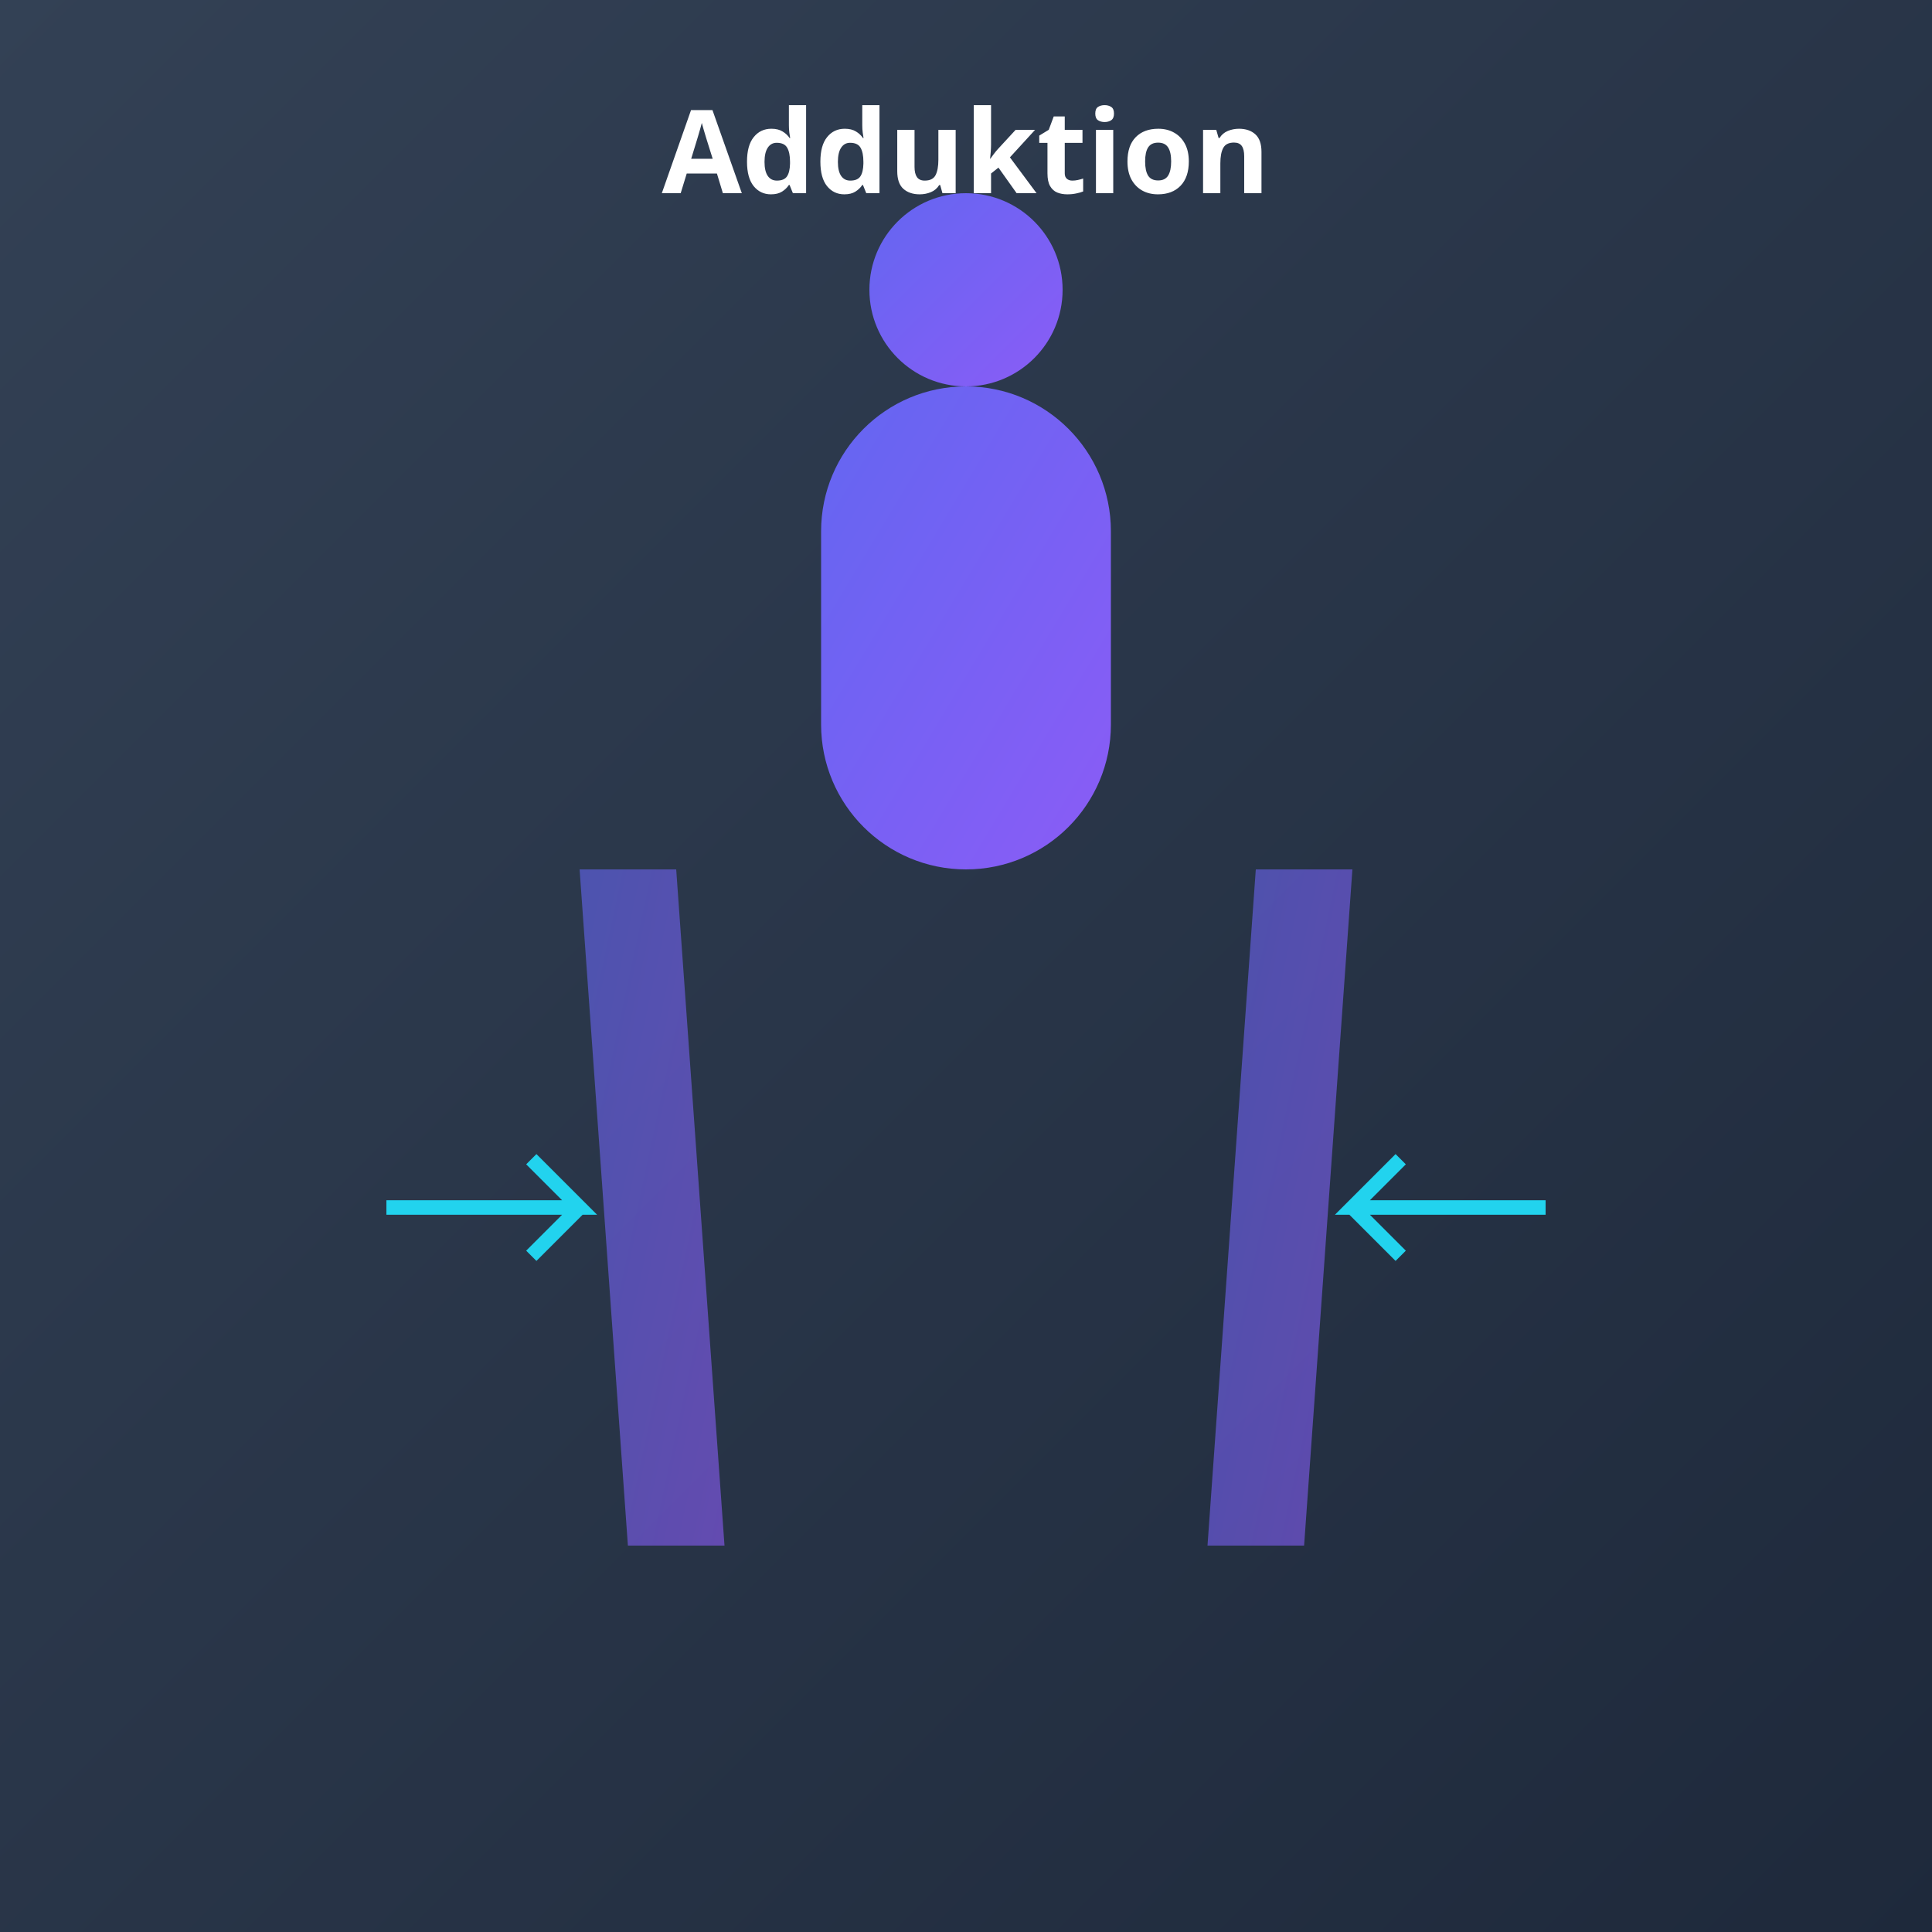
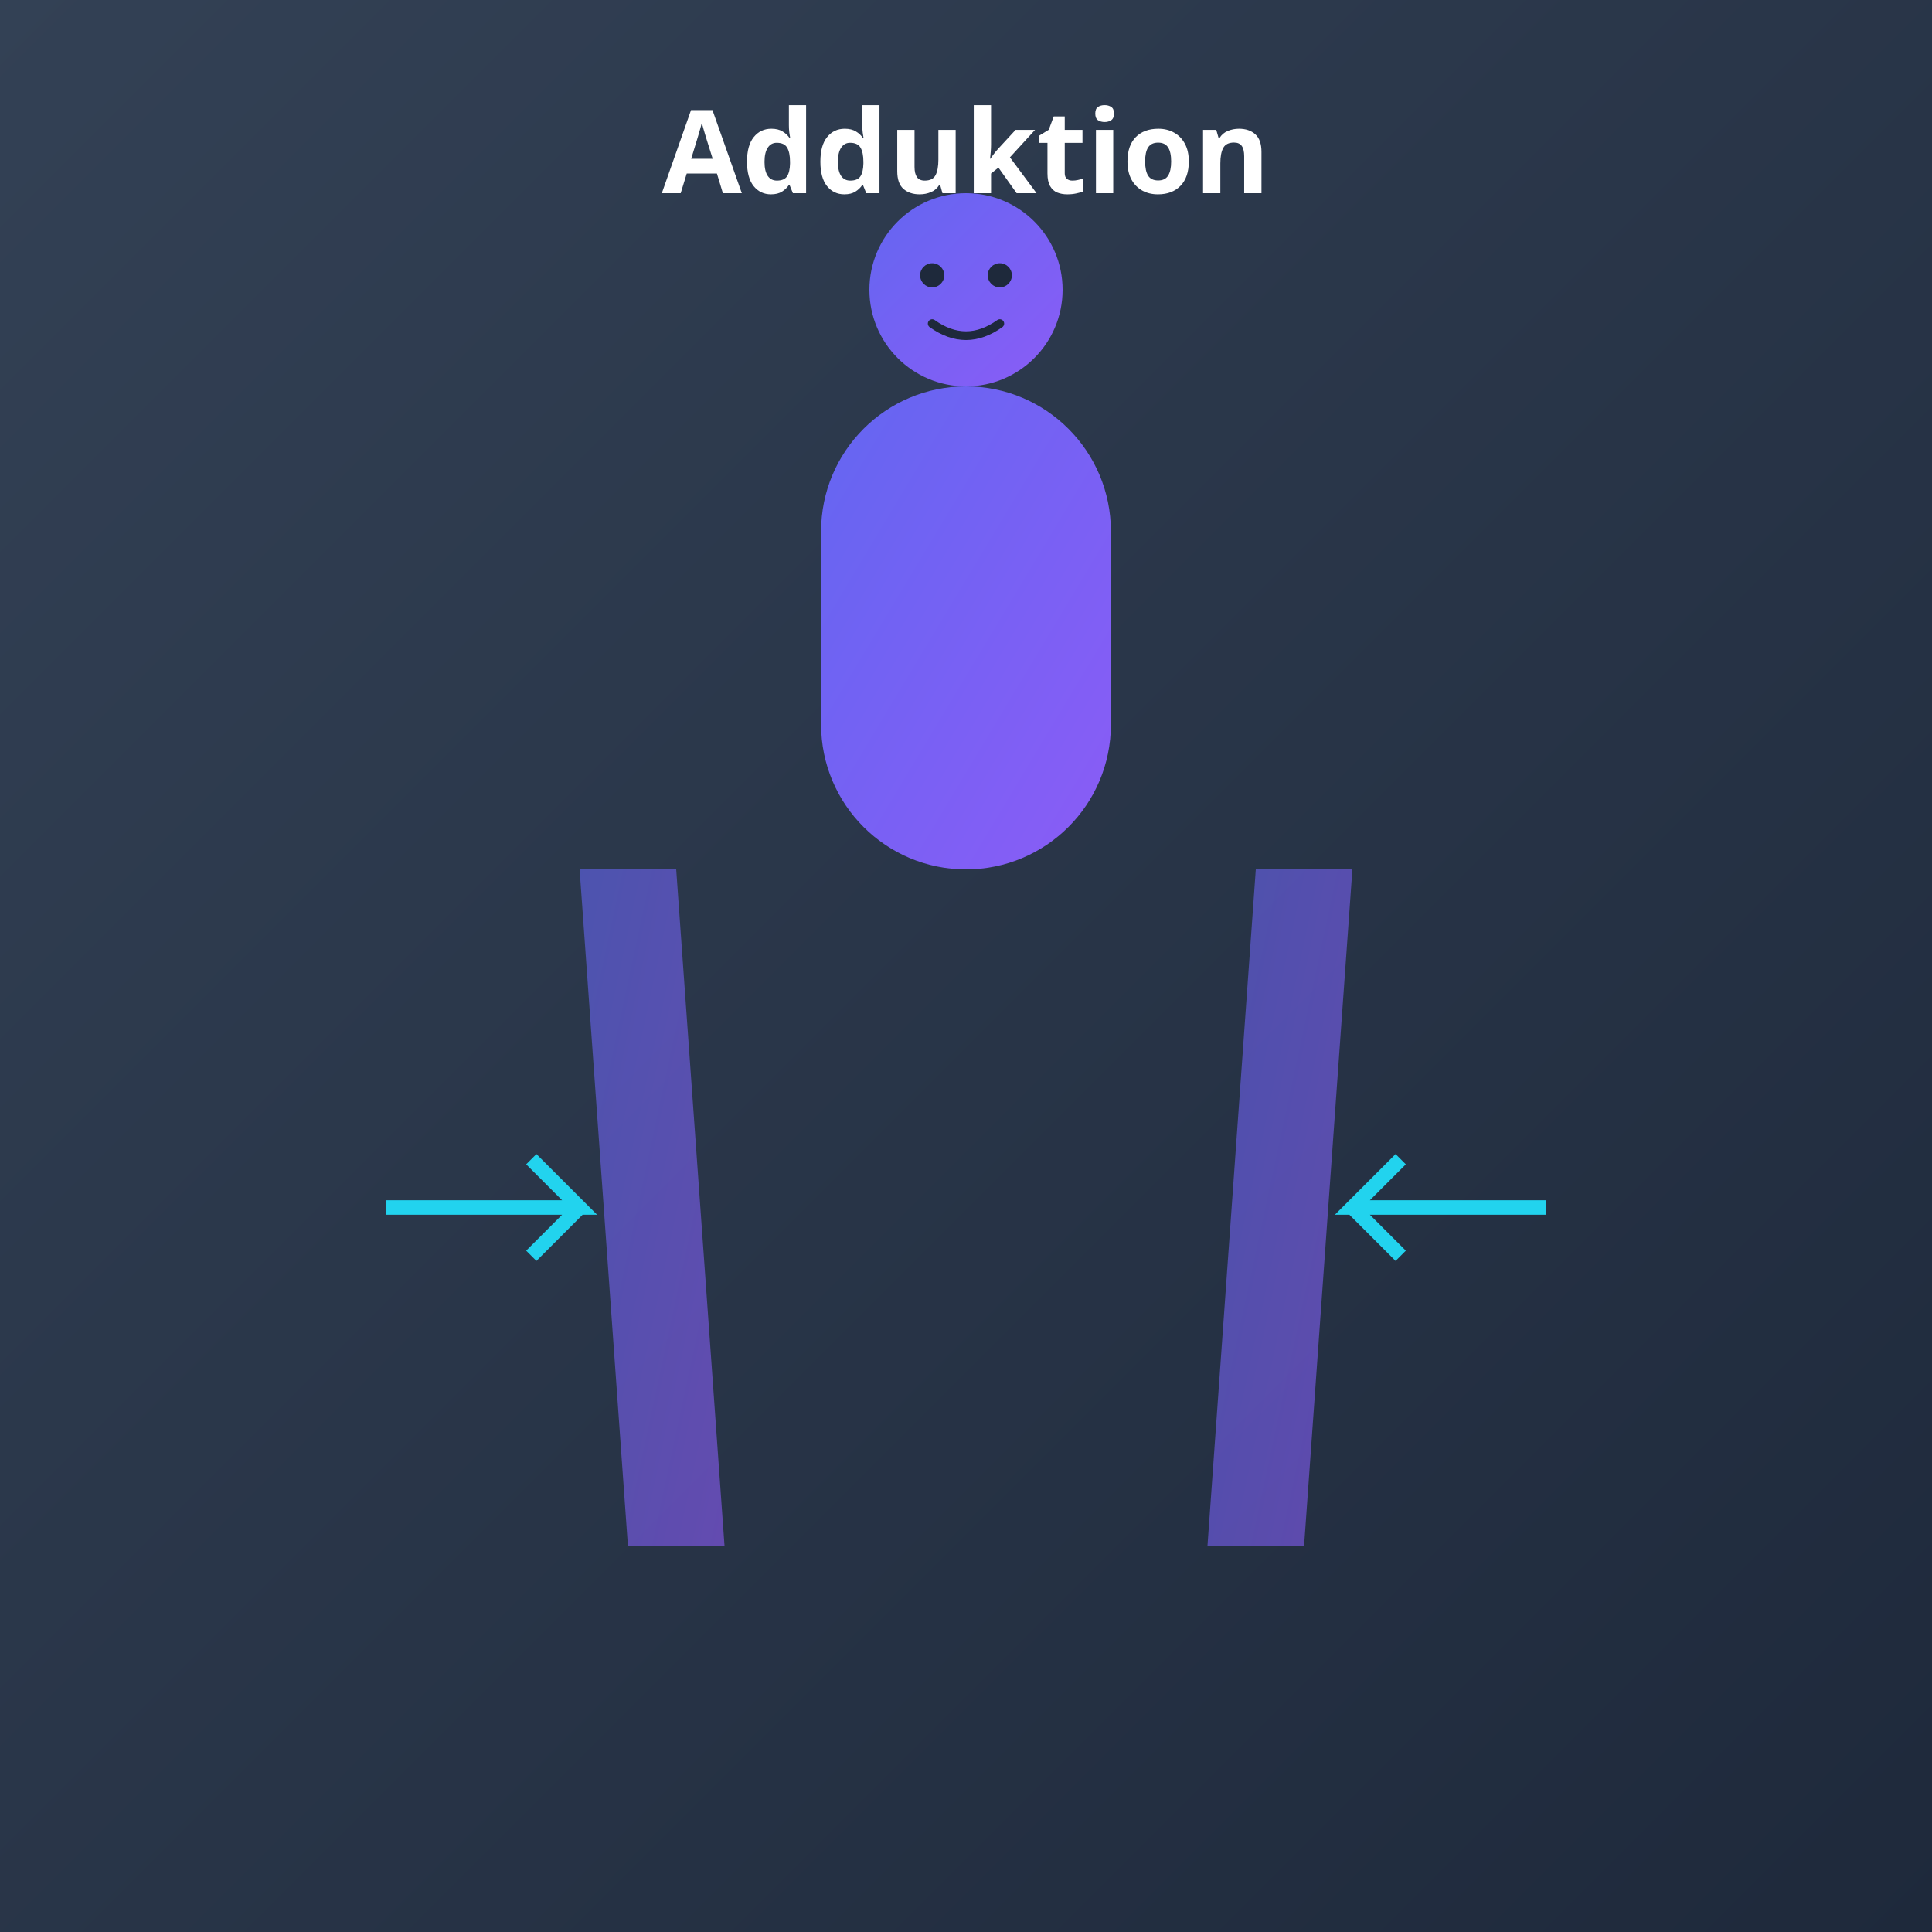
<svg xmlns="http://www.w3.org/2000/svg" width="400" height="400" viewBox="0 0 400 400">
  <defs>
    <linearGradient id="bg1" x1="0%" y1="0%" x2="100%" y2="100%">
      <stop offset="0%" style="stop-color:#334155;stop-opacity:1" />
      <stop offset="100%" style="stop-color:#1e293b;stop-opacity:1" />
    </linearGradient>
    <linearGradient id="leg1" x1="0%" y1="0%" x2="100%" y2="100%">
      <stop offset="0%" style="stop-color:#6366f1;stop-opacity:1" />
      <stop offset="100%" style="stop-color:#8b5cf6;stop-opacity:1" />
    </linearGradient>
  </defs>
  <rect width="400" height="400" fill="url(#bg1)" />
  <text x="200" y="40" font-family="system-ui" font-size="24" font-weight="bold" fill="#ffffff" text-anchor="middle">Adduktion</text>
  <path d="M 120 180 L 140 180 L 150 320 L 130 320 Z" fill="url(#leg1)" opacity="0.6">
    <animate attributeName="d" values="M 120 180 L 140 180 L 150 320 L 130 320 Z;                      M 150 180 L 170 180 L 180 320 L 160 320 Z;                      M 120 180 L 140 180 L 150 320 L 130 320 Z" dur="2s" repeatCount="indefinite" />
  </path>
  <path d="M 280 180 L 260 180 L 250 320 L 270 320 Z" fill="url(#leg1)" opacity="0.6">
    <animate attributeName="d" values="M 280 180 L 260 180 L 250 320 L 270 320 Z;                      M 250 180 L 230 180 L 220 320 L 240 320 Z;                      M 280 180 L 260 180 L 250 320 L 270 320 Z" dur="2s" repeatCount="indefinite" />
  </path>
  <rect x="170" y="80" width="60" height="100" rx="30" fill="url(#leg1)" />
  <circle cx="200" cy="60" r="20" fill="url(#leg1)" />
+   <circle cx="193" cy="57" r="2.5" fill="#1e293b" />
+   <circle cx="207" cy="57" r="2.5" fill="#1e293b" />
+   <path d="M 193 67 Q 200 72 207 67" stroke="#1e293b" stroke-width="1.8" fill="none" stroke-linecap="round" />
  <path d="M 80 250 L 120 250 L 110 240 M 120 250 L 110 260" stroke="#22d3ee" stroke-width="3" fill="none">
    <animate attributeName="opacity" values="1;0.3;1" dur="2s" repeatCount="indefinite" />
  </path>
  <path d="M 320 250 L 280 250 L 290 240 M 280 250 L 290 260" stroke="#22d3ee" stroke-width="3" fill="none">
    <animate attributeName="opacity" values="1;0.3;1" dur="2s" repeatCount="indefinite" />
  </path>
</svg>
